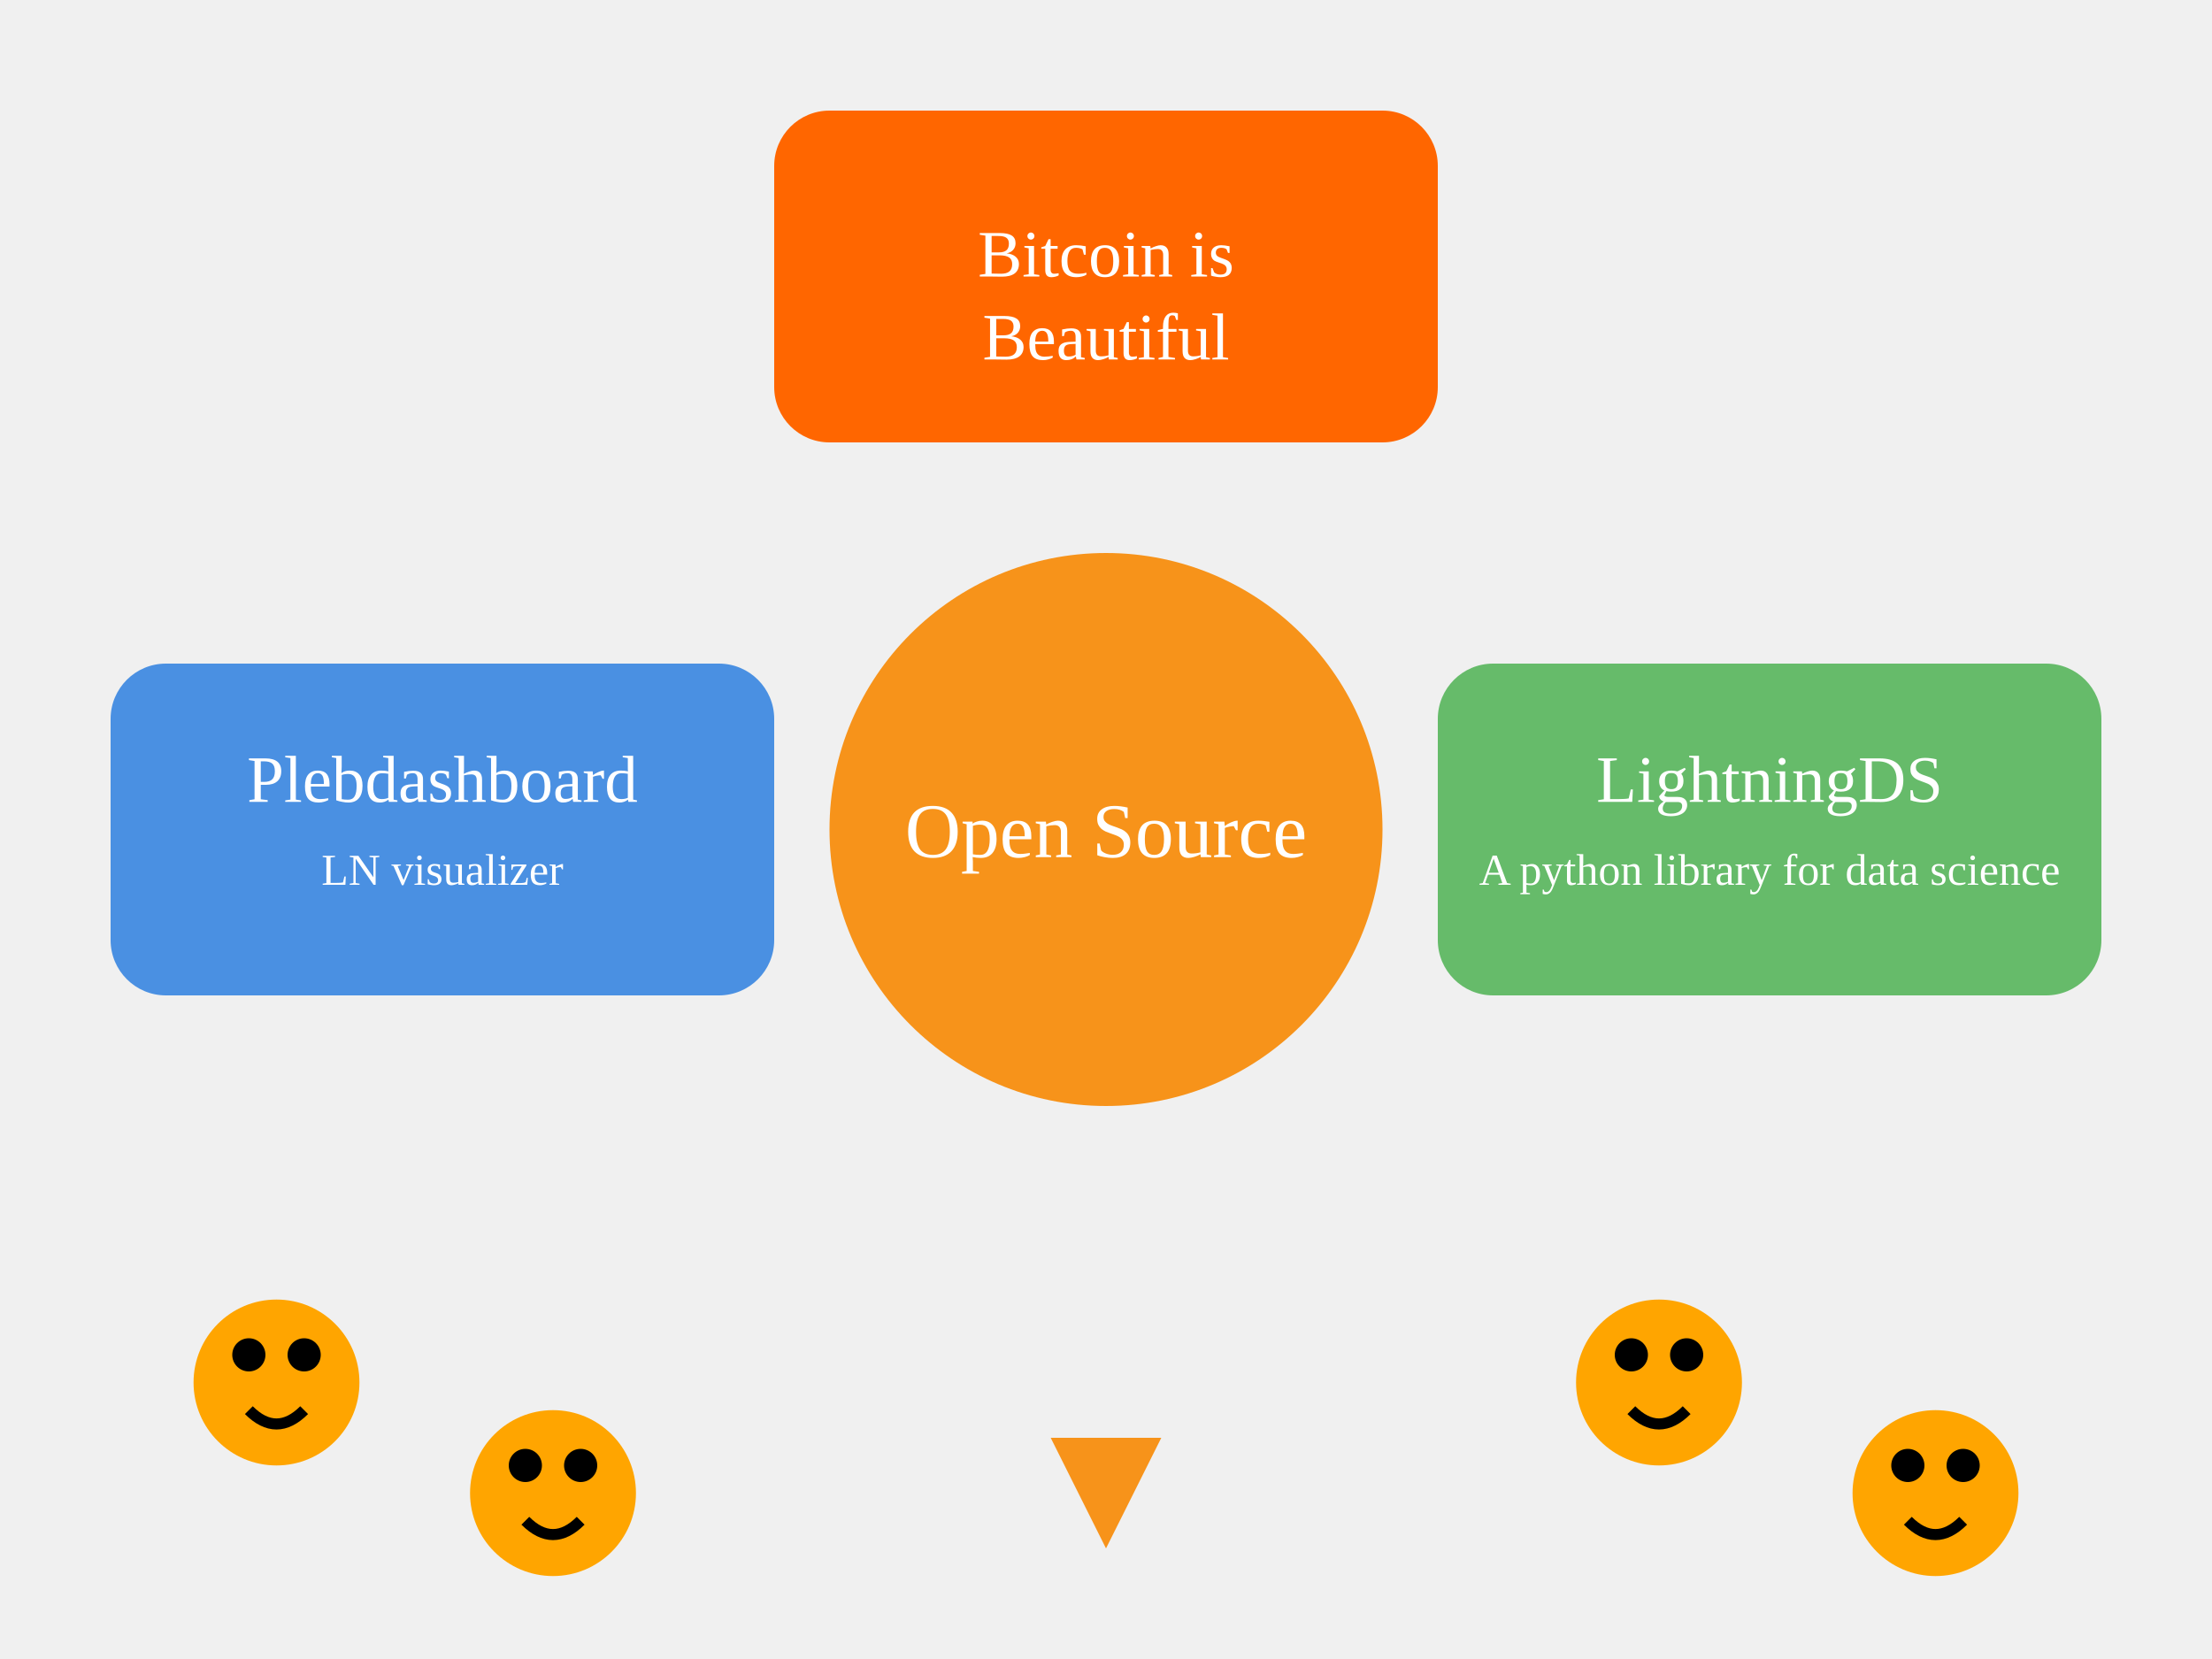
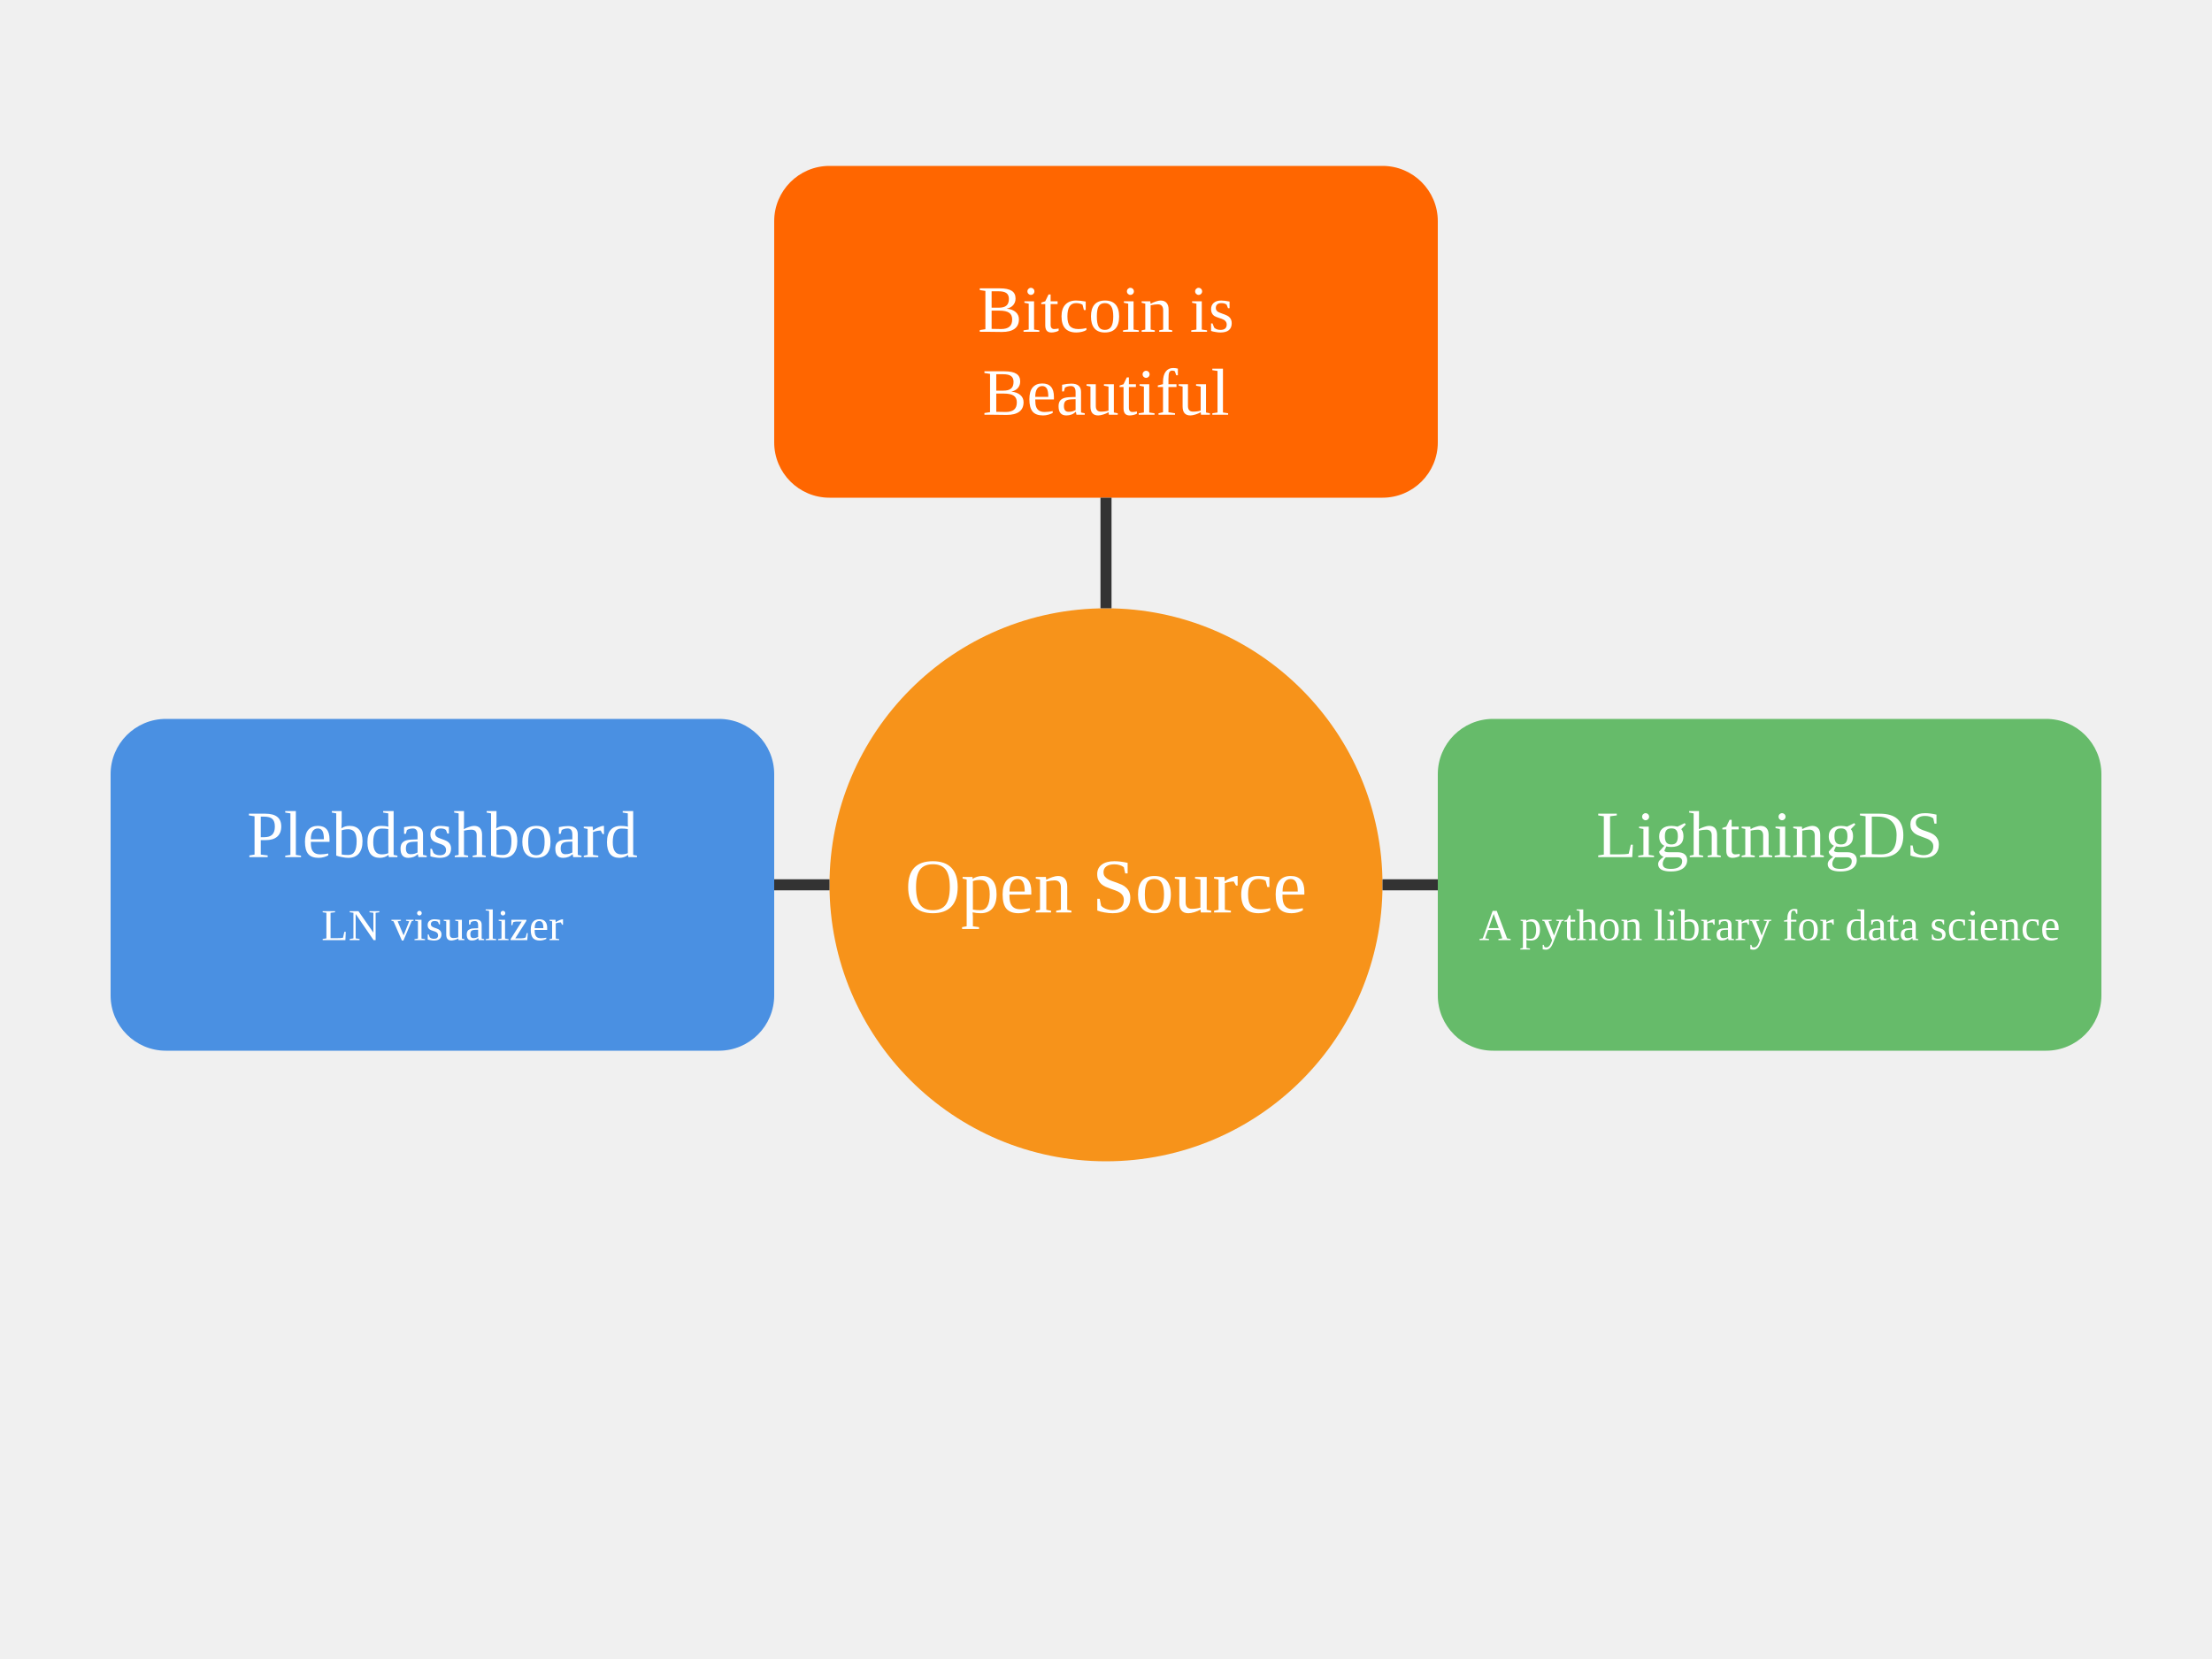
<svg xmlns="http://www.w3.org/2000/svg" class="open-source-animation" viewBox="0 0 400 300">
-   <circle cx="200" cy="150" r="50" fill="#F7931A" class="hub" />
-   <text x="200" y="155" font-size="14" fill="#FFFFFF" text-anchor="middle">Open Source</text>
-   <rect x="20" y="120" width="120" height="60" rx="10" ry="10" fill="#4A90E2" class="node" />
-   <rect x="260" y="120" width="120" height="60" rx="10" ry="10" fill="#66BB6A" class="node" />
-   <rect x="140" y="20" width="120" height="60" rx="10" ry="10" fill="#FF6600" class="node" />
-   <line x1="140" y1="150" x2="150" y2="150" stroke="#333" stroke-width="2" class="link" />
-   <line x1="250" y1="150" x2="260" y2="150" stroke="#333" stroke-width="2" class="link" />
-   <line x1="200" y1="80" x2="200" y2="100" stroke="#333" stroke-width="2" class="link" />
-   <text x="80" y="145" font-size="12" fill="#FFFFFF" text-anchor="middle">Plebdashboard</text>
-   <text x="80" y="160" font-size="8" fill="#FFFFFF" text-anchor="middle">LN visualizer</text>
-   <text x="320" y="145" font-size="12" fill="#FFFFFF" text-anchor="middle">LightningDS</text>
-   <text x="320" y="160" font-size="8" fill="#FFFFFF" text-anchor="middle">A python library for data science</text>
-   <text x="200" y="50" font-size="12" fill="#FFFFFF" text-anchor="middle">Bitcoin is</text>
-   <text x="200" y="65" font-size="12" fill="#FFFFFF" text-anchor="middle">Beautiful</text>
-   <path d="M190,260 L210,260 L200,280 Z" fill="#F7931A" class="lightning" />
-   <g class="community">
-     <circle cx="50" cy="250" r="15" fill="#FFA500" />
-     <circle cx="45" cy="245" r="3" fill="#000" />
-     <circle cx="55" cy="245" r="3" fill="#000" />
-     <path d="M45 255 Q50 260 55 255" fill="none" stroke="#000" stroke-width="2" />
-     <circle cx="100" cy="270" r="15" fill="#FFA500" />
-     <circle cx="95" cy="265" r="3" fill="#000" />
-     <circle cx="105" cy="265" r="3" fill="#000" />
-     <path d="M95 275 Q100 280 105 275" fill="none" stroke="#000" stroke-width="2" />
-     <circle cx="300" cy="250" r="15" fill="#FFA500" />
-     <circle cx="295" cy="245" r="3" fill="#000" />
-     <circle cx="305" cy="245" r="3" fill="#000" />
-     <path d="M295 255 Q300 260 305 255" fill="none" stroke="#000" stroke-width="2" />
-     <circle cx="350" cy="270" r="15" fill="#FFA500" />
-     <circle cx="345" cy="265" r="3" fill="#000" />
-     <circle cx="355" cy="265" r="3" fill="#000" />
-     <path d="M345 275 Q350 280 355 275" fill="none" stroke="#000" stroke-width="2" />
-   </g>
-   <style>
-     @keyframes dash {
-       to {
-         stroke-dashoffset: 0;
-       }
-     }
-     .link {
-       stroke-dasharray: 20;
-       stroke-dashoffset: 20;
-       animation: dash 1.5s linear infinite;
-     }
-     .hub {
-       animation: pulse 2s infinite;
-     }
-     @keyframes pulse {
-       0% { r: 50; }
-       50% { r: 55; }
-       100% { r: 50; }
-     }
-     .community {
-       animation: float 3s ease-in-out infinite;
-     }
-     @keyframes float {
-       0%, 100% { transform: translateY(0); }
-       50% { transform: translateY(-10px); }
-     }
-   </style>
+   <circle cx="200" cy="160" r="50" fill="#F7931A" class="hub" />
+   <text x="200" y="165" font-size="14" fill="#FFFFFF" text-anchor="middle">Open Source</text>
+   <rect x="20" y="130" width="120" height="60" rx="10" ry="10" fill="#4A90E2" class="node" />
+   <rect x="260" y="130" width="120" height="60" rx="10" ry="10" fill="#66BB6A" class="node" />
+   <rect x="140" y="30" width="120" height="60" rx="10" ry="10" fill="#FF6600" class="node" />
+   <line x1="140" y1="160" x2="150" y2="160" stroke="#333" stroke-width="2" class="link" />
+   <line x1="250" y1="160" x2="260" y2="160" stroke="#333" stroke-width="2" class="link" />
+   <line x1="200" y1="90" x2="200" y2="110" stroke="#333" stroke-width="2" class="link" />
+   <text x="80" y="155" font-size="12" fill="#FFFFFF" text-anchor="middle">Plebdashboard</text>
+   <text x="80" y="170" font-size="8" fill="#FFFFFF" text-anchor="middle">LN visualizer</text>
+   <text x="320" y="155" font-size="12" fill="#FFFFFF" text-anchor="middle">LightningDS</text>
+   <text x="320" y="170" font-size="8" fill="#FFFFFF" text-anchor="middle">A python library for data science</text>
+   <text x="200" y="60" font-size="12" fill="#FFFFFF" text-anchor="middle">Bitcoin is</text>
+   <text x="200" y="75" font-size="12" fill="#FFFFFF" text-anchor="middle">Beautiful</text>
</svg>
